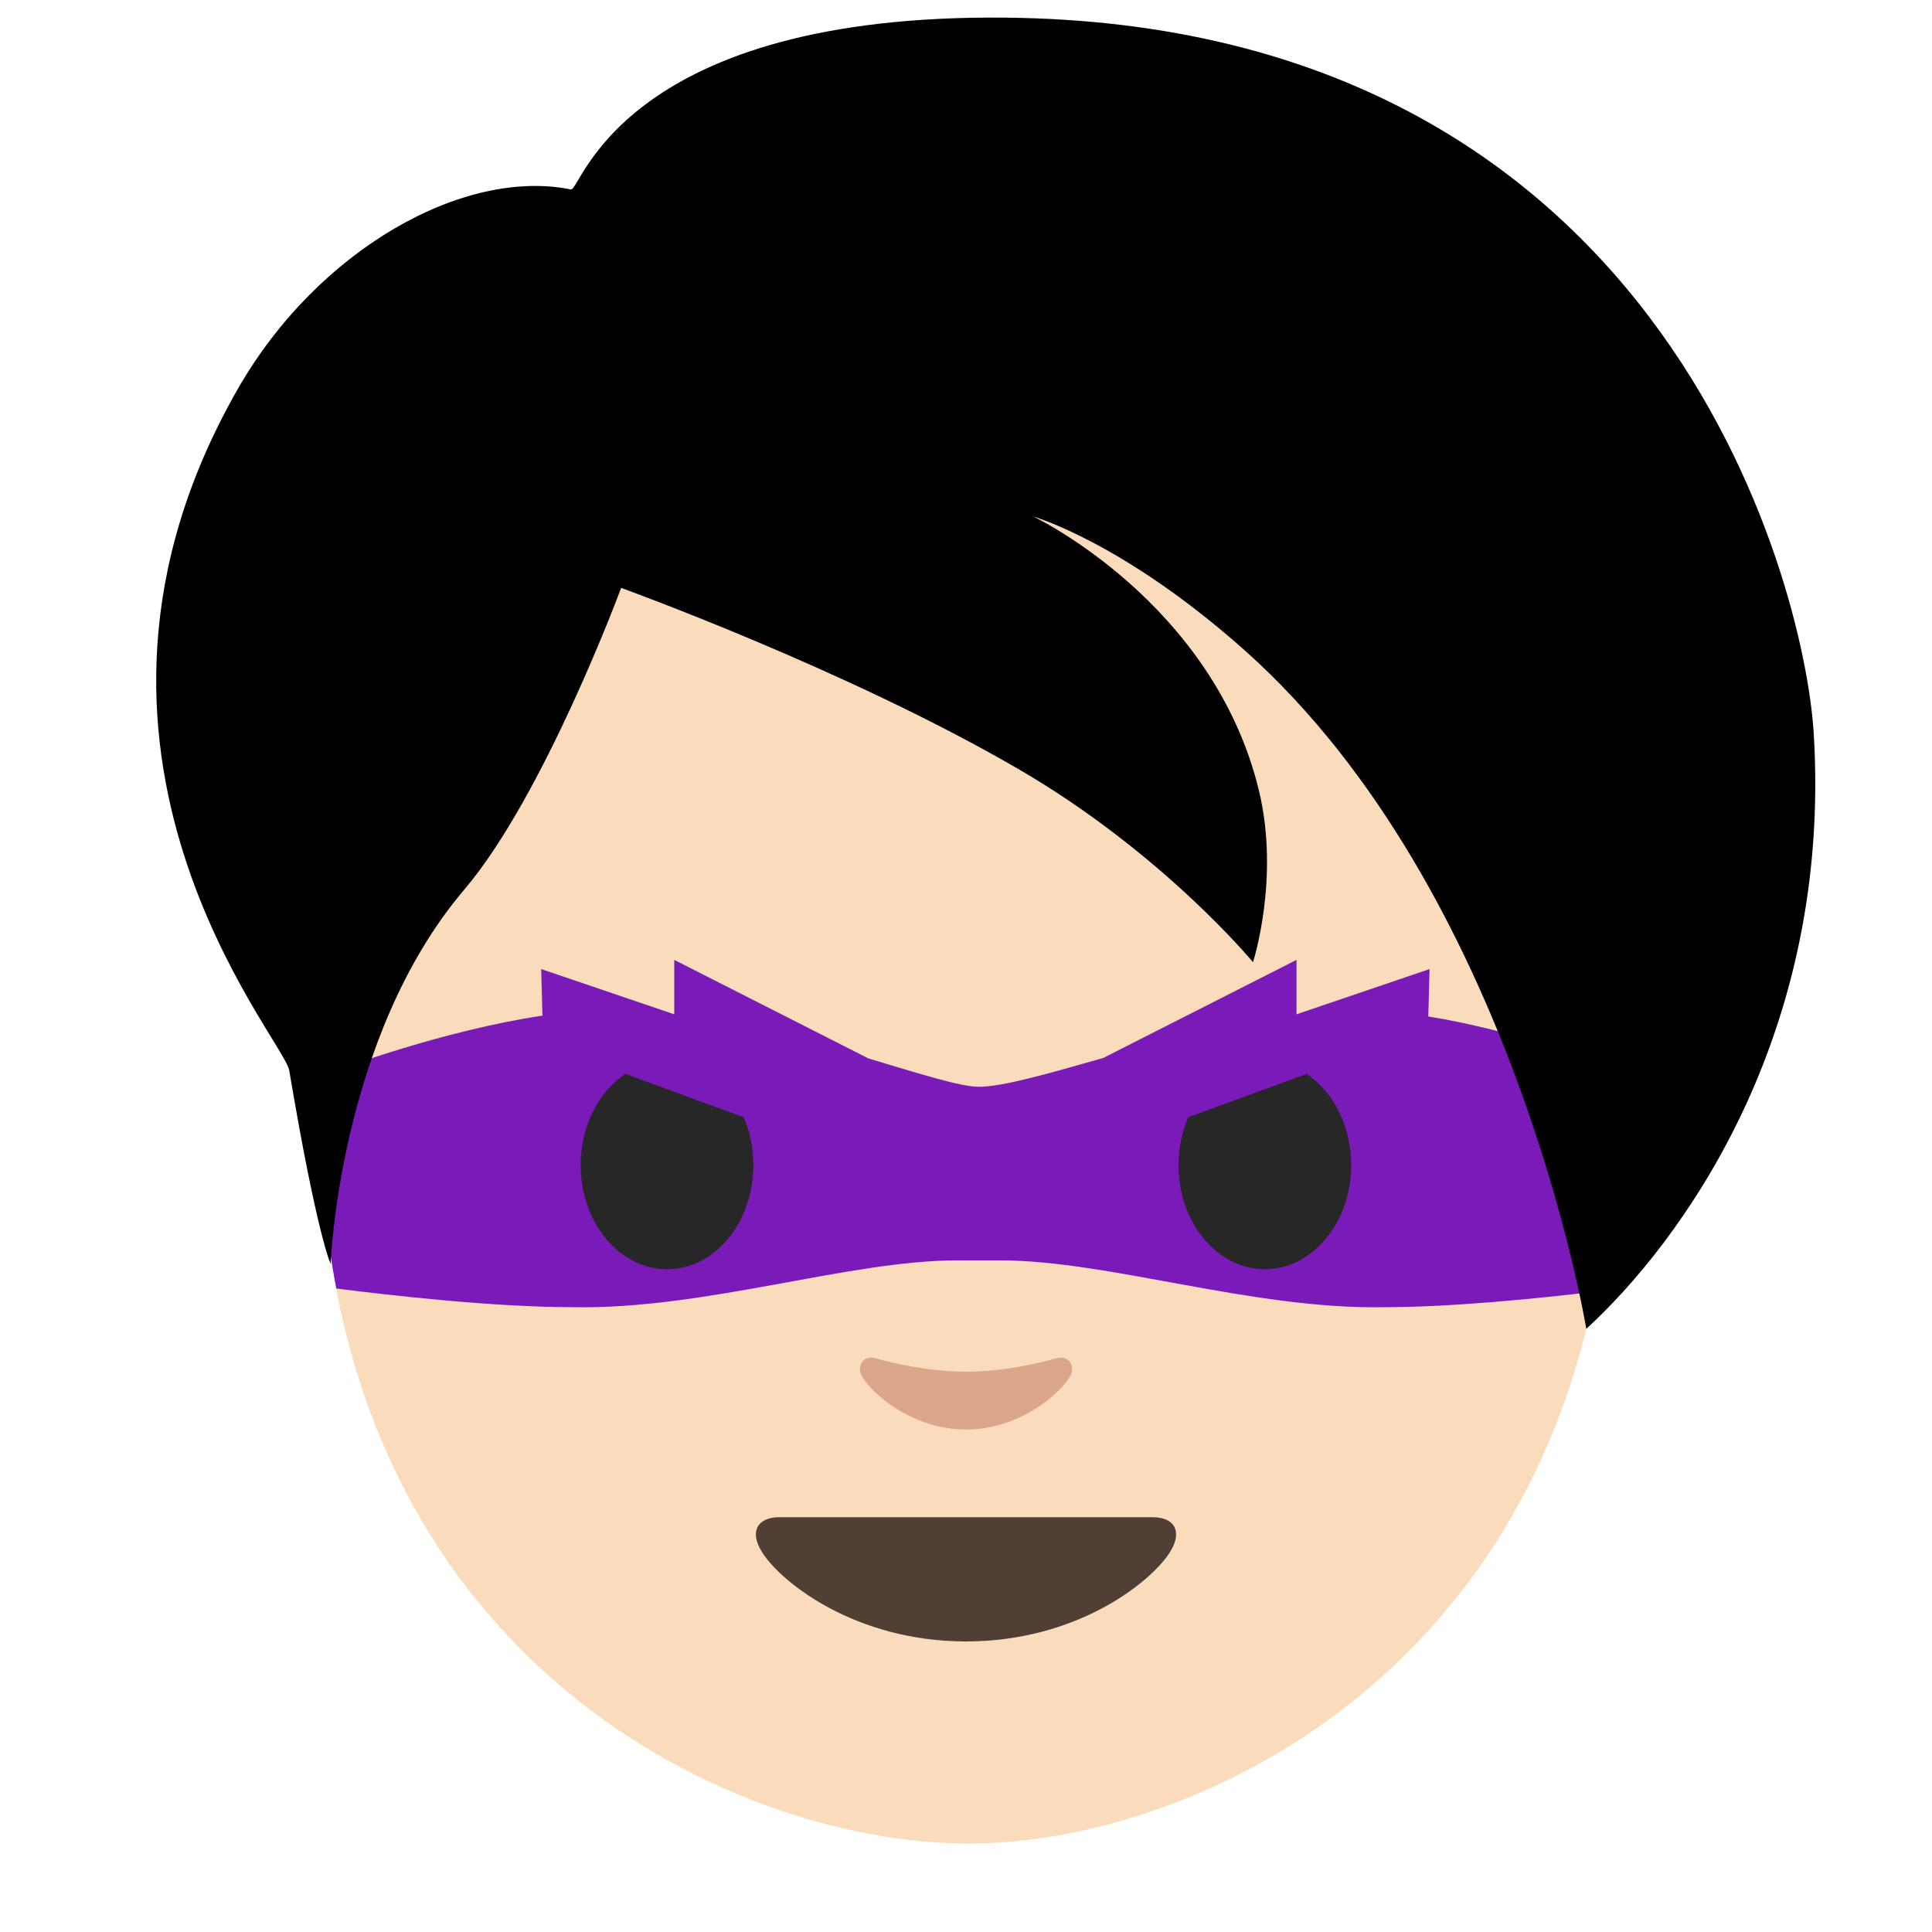
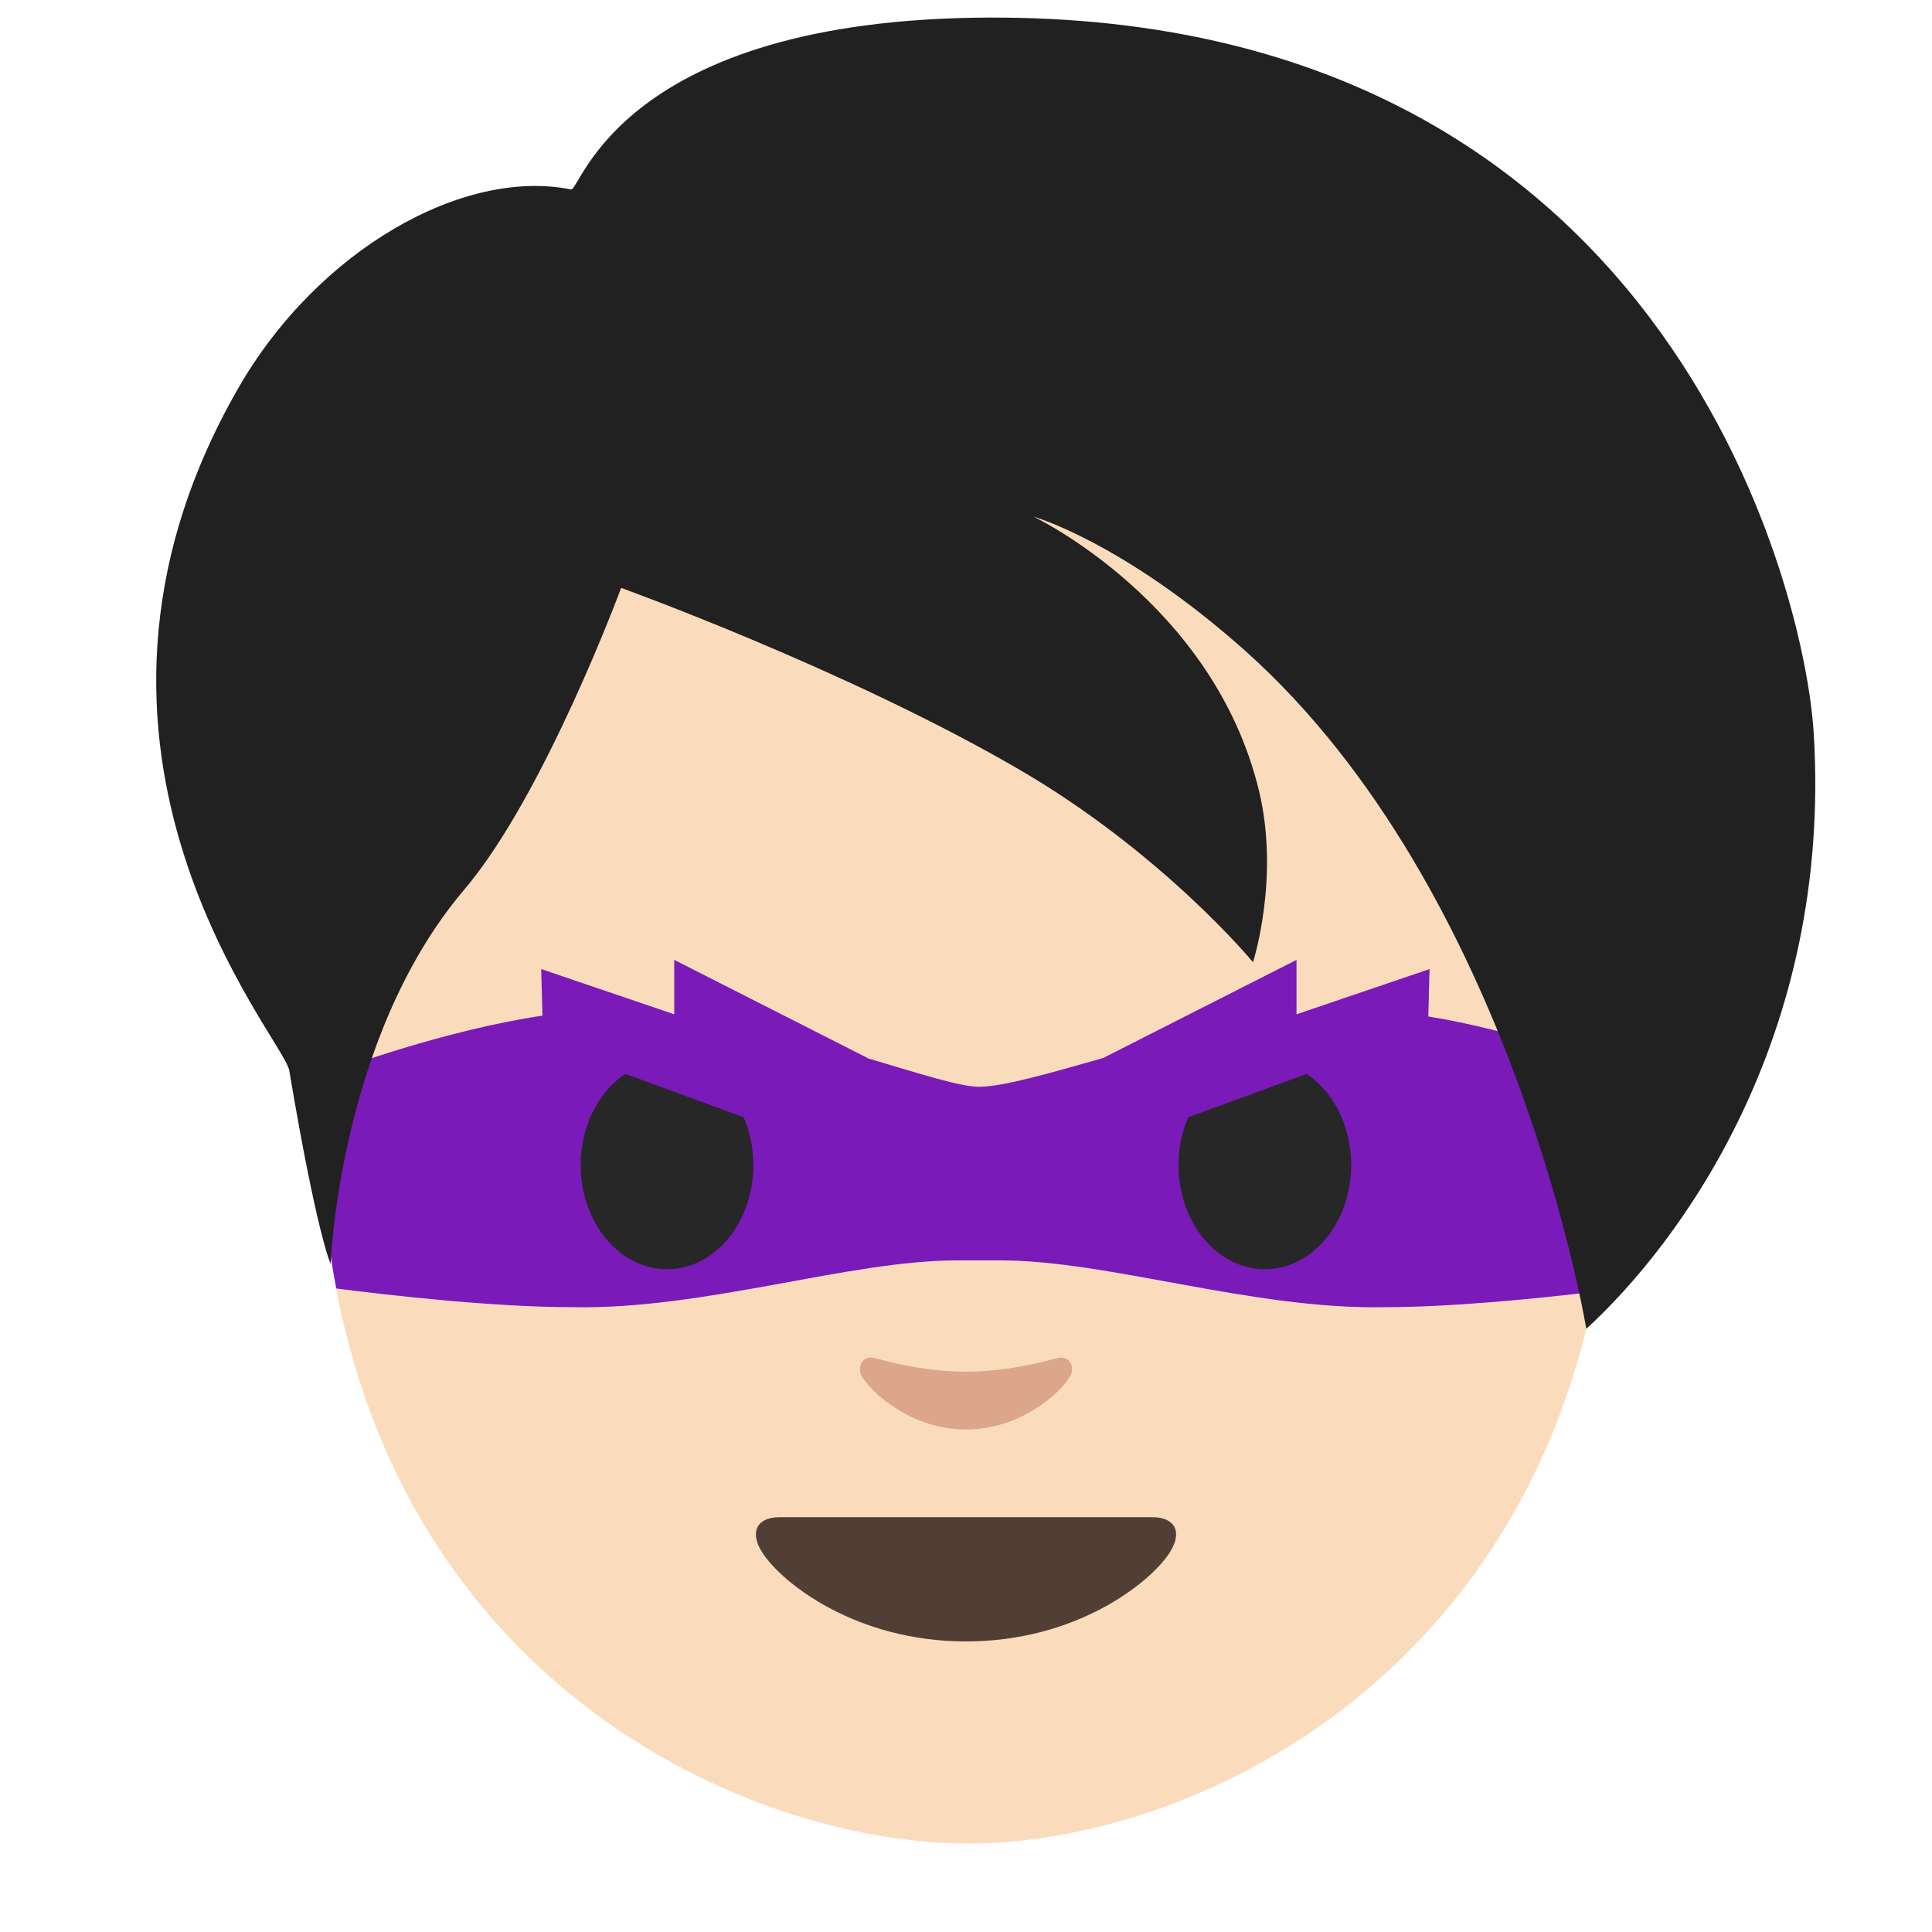
<svg xmlns="http://www.w3.org/2000/svg" width="128" height="128" viewBox="0 0 128 128">
  <path d="M64.17 14.87c-33.11 0-42.95 23.36-42.95 58.91 0 35.56 26.86 48.36 42.95 48.36 16.09 0 42.61-13.14 42.61-48.69 0-35.56-9.5-58.58-42.61-58.58z" fill="#fadcbc" />
  <path d="M76.38 100.52H64 51.62c-1.42 0-2.03.95-1.09 2.38 1.31 2 6.19 5.85 13.47 5.85s12.16-3.85 13.47-5.85c.94-1.43.33-2.38-1.09-2.38z" fill="#513f35" />
  <path d="M69.98 89.99c-2.11.6-4.29.89-5.98.89-1.69 0-3.87-.29-5.98-.89-.9-.26-1.25.6-.93 1.17.67 1.18 3.36 3.55 6.91 3.55 3.55 0 6.24-2.37 6.91-3.55.33-.57-.03-1.42-.93-1.17z" fill="#dba689" />
  <path d="M44.67 63.594v3.605l-8.815-2.996.083 3.086c-6.536.971-13.444 3.557-13.444 3.557-.456.384-.868.774-1.258 1.168-.005.588-.015 1.17-.015 1.765 0 4.175.38 8.025 1.06 11.588 3.563.455 10.445 1.238 15.692 1.238 8.708.165 18.27-3.101 25.427-3.101h2.877c7.159 0 16.722 3.266 25.43 3.101 4.466 0 10.1-.569 13.932-1.025.735-3.716 1.14-7.752 1.14-12.13 0-.931-.01-1.848-.023-2.76-.878-.337-6.467-2.434-12.127-3.346l.082-3.14-8.813 2.995v-3.605l-12.806 6.5c-3.553 1.008-6.637 1.908-8.252 1.908-1.217 0-4.03-.899-7.389-1.902l.033-.002-12.814-6.504z" fill="#6a00b9" fill-opacity=".879" />
  <path d="M41.426 71.146c-1.76 1.179-2.955 3.44-2.955 6.043 0 3.81 2.568 6.9 5.728 6.9 3.16 0 5.711-3.09 5.711-6.9a8.073 8.073 0 0 0-.637-3.168l-7.847-2.875zM86.57 71.148l-7.853 2.877a8.052 8.052 0 0 0-.637 3.164c0 3.81 2.56 6.9 5.72 6.9 3.15 0 5.72-3.09 5.72-6.9 0-2.602-1.193-4.862-2.95-6.04z" fill="#272727" />
-   <path d="M65.555 1.164c-24.527.081-27.074 11.519-27.731 11.387-7.066-1.437-16.762 3.938-22.082 13.24C2 49.83 18.813 68.798 19.162 70.914c1.839 10.921 2.742 12.824 2.742 12.824s.545-15.02 8.854-24.798c5.31-6.246 10.394-19.991 10.394-19.991s14.923 5.385 26.272 11.974c9.603 5.567 15.59 12.824 15.59 12.824s1.798-5.567.39-11.387c-3.04-12.5-14.943-18.138-14.943-18.138s5.947 1.68 14.04 8.897c17.85 15.942 22.595 44.92 22.595 44.92 6.122-5.607 16.31-19.23 15.067-39.474-.626-10.102-10.188-47.553-54.608-47.4z" fill="212121" stroke-width="1.02" />
+   <path d="M65.555 1.164c-24.527.081-27.074 11.519-27.731 11.387-7.066-1.437-16.762 3.938-22.082 13.24C2 49.83 18.813 68.798 19.162 70.914c1.839 10.921 2.742 12.824 2.742 12.824s.545-15.02 8.854-24.798c5.31-6.246 10.394-19.991 10.394-19.991s14.923 5.385 26.272 11.974c9.603 5.567 15.59 12.824 15.59 12.824s1.798-5.567.39-11.387c-3.04-12.5-14.943-18.138-14.943-18.138s5.947 1.68 14.04 8.897c17.85 15.942 22.595 44.92 22.595 44.92 6.122-5.607 16.31-19.23 15.067-39.474-.626-10.102-10.188-47.553-54.608-47.4z" fill="#212121" stroke-width="1.02" />
</svg>
